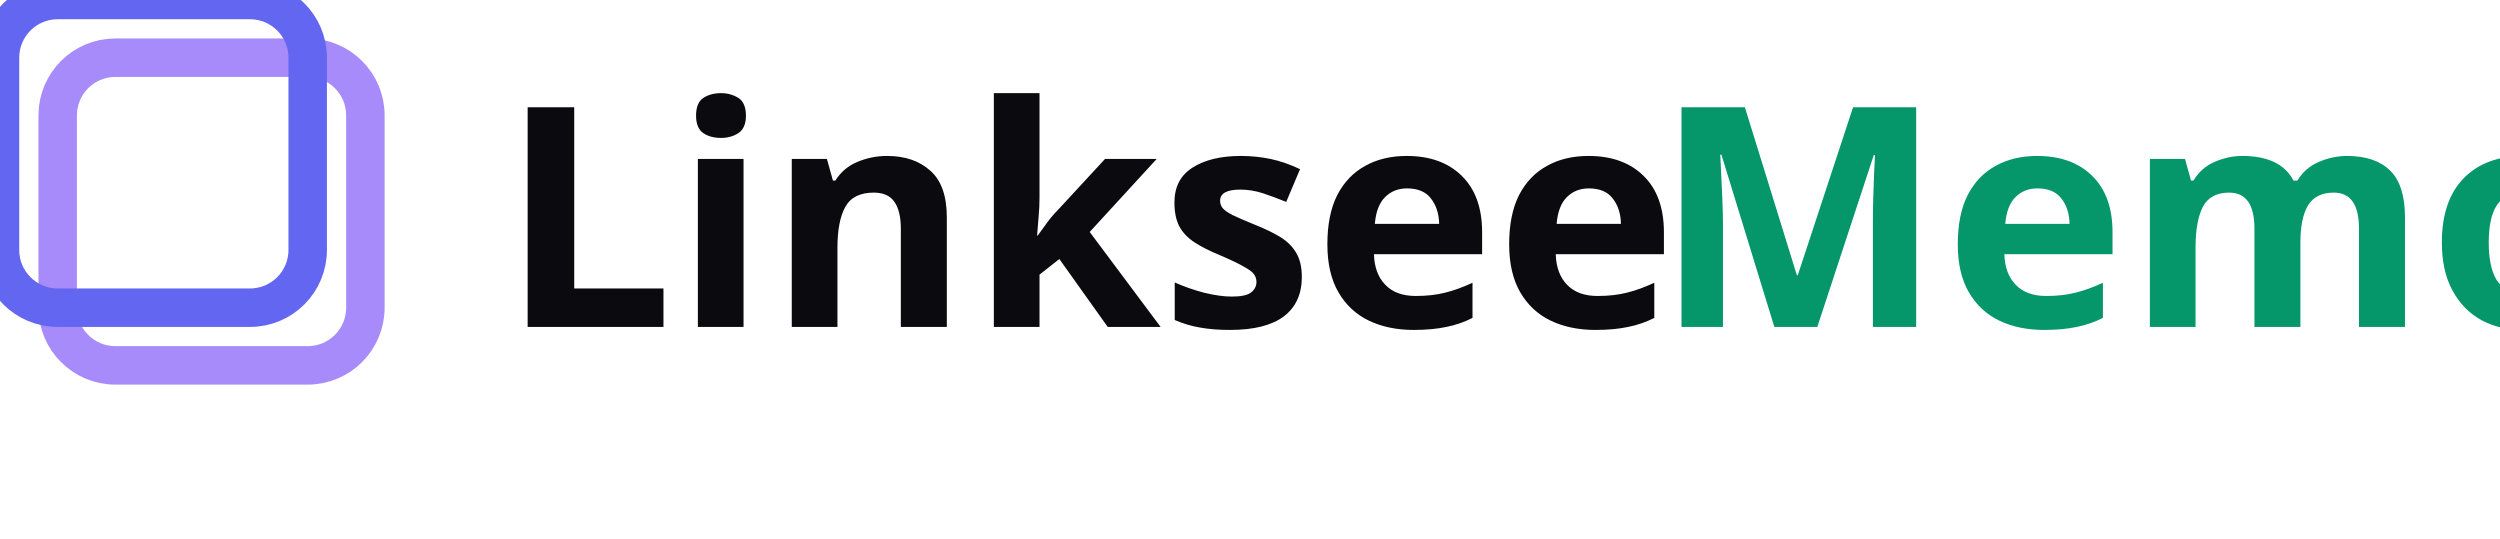
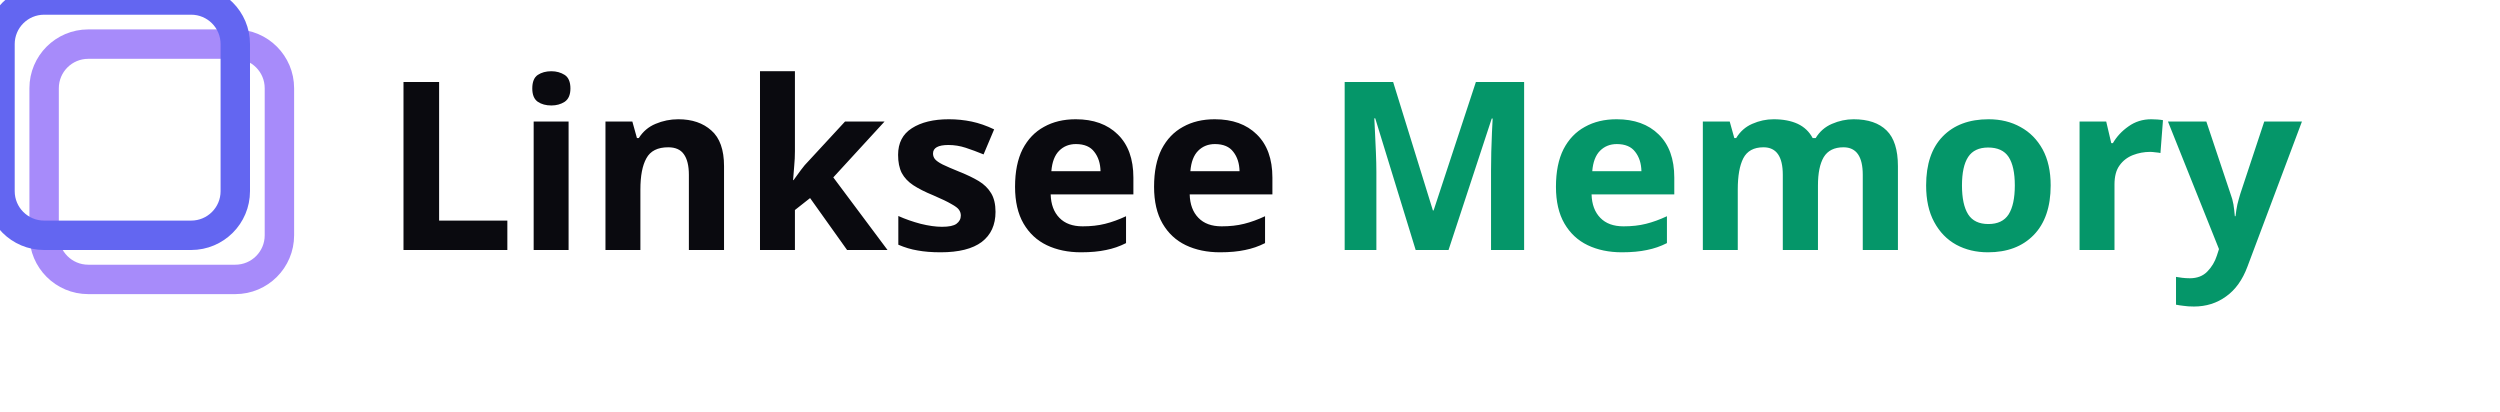
- <svg xmlns="http://www.w3.org/2000/svg" width="130" height="28" viewBox="0 0 130 28" fill="none">
+ <svg xmlns="http://www.w3.org/2000/svg" width="170" height="28" viewBox="0 0 170 28" fill="none">
  <rect x="3" y="3" width="16" height="16" rx="3" stroke="#a78bfa" stroke-width="2" />
  <rect x="0" y="0" width="16" height="16" rx="3" stroke="#6366f1" stroke-width="2" />
  <text x="26" y="17" font-family="system-ui, sans-serif" font-size="16" font-weight="600" fill="#0a0a0f">Linksee</text>
-   <text x="86" y="17" font-family="system-ui, sans-serif" font-size="16" font-weight="600" fill="#059669">Memory</text>
+   <text x="90" y="17" font-family="system-ui, sans-serif" font-size="16" font-weight="600" fill="#059669">Memory</text>
</svg>
